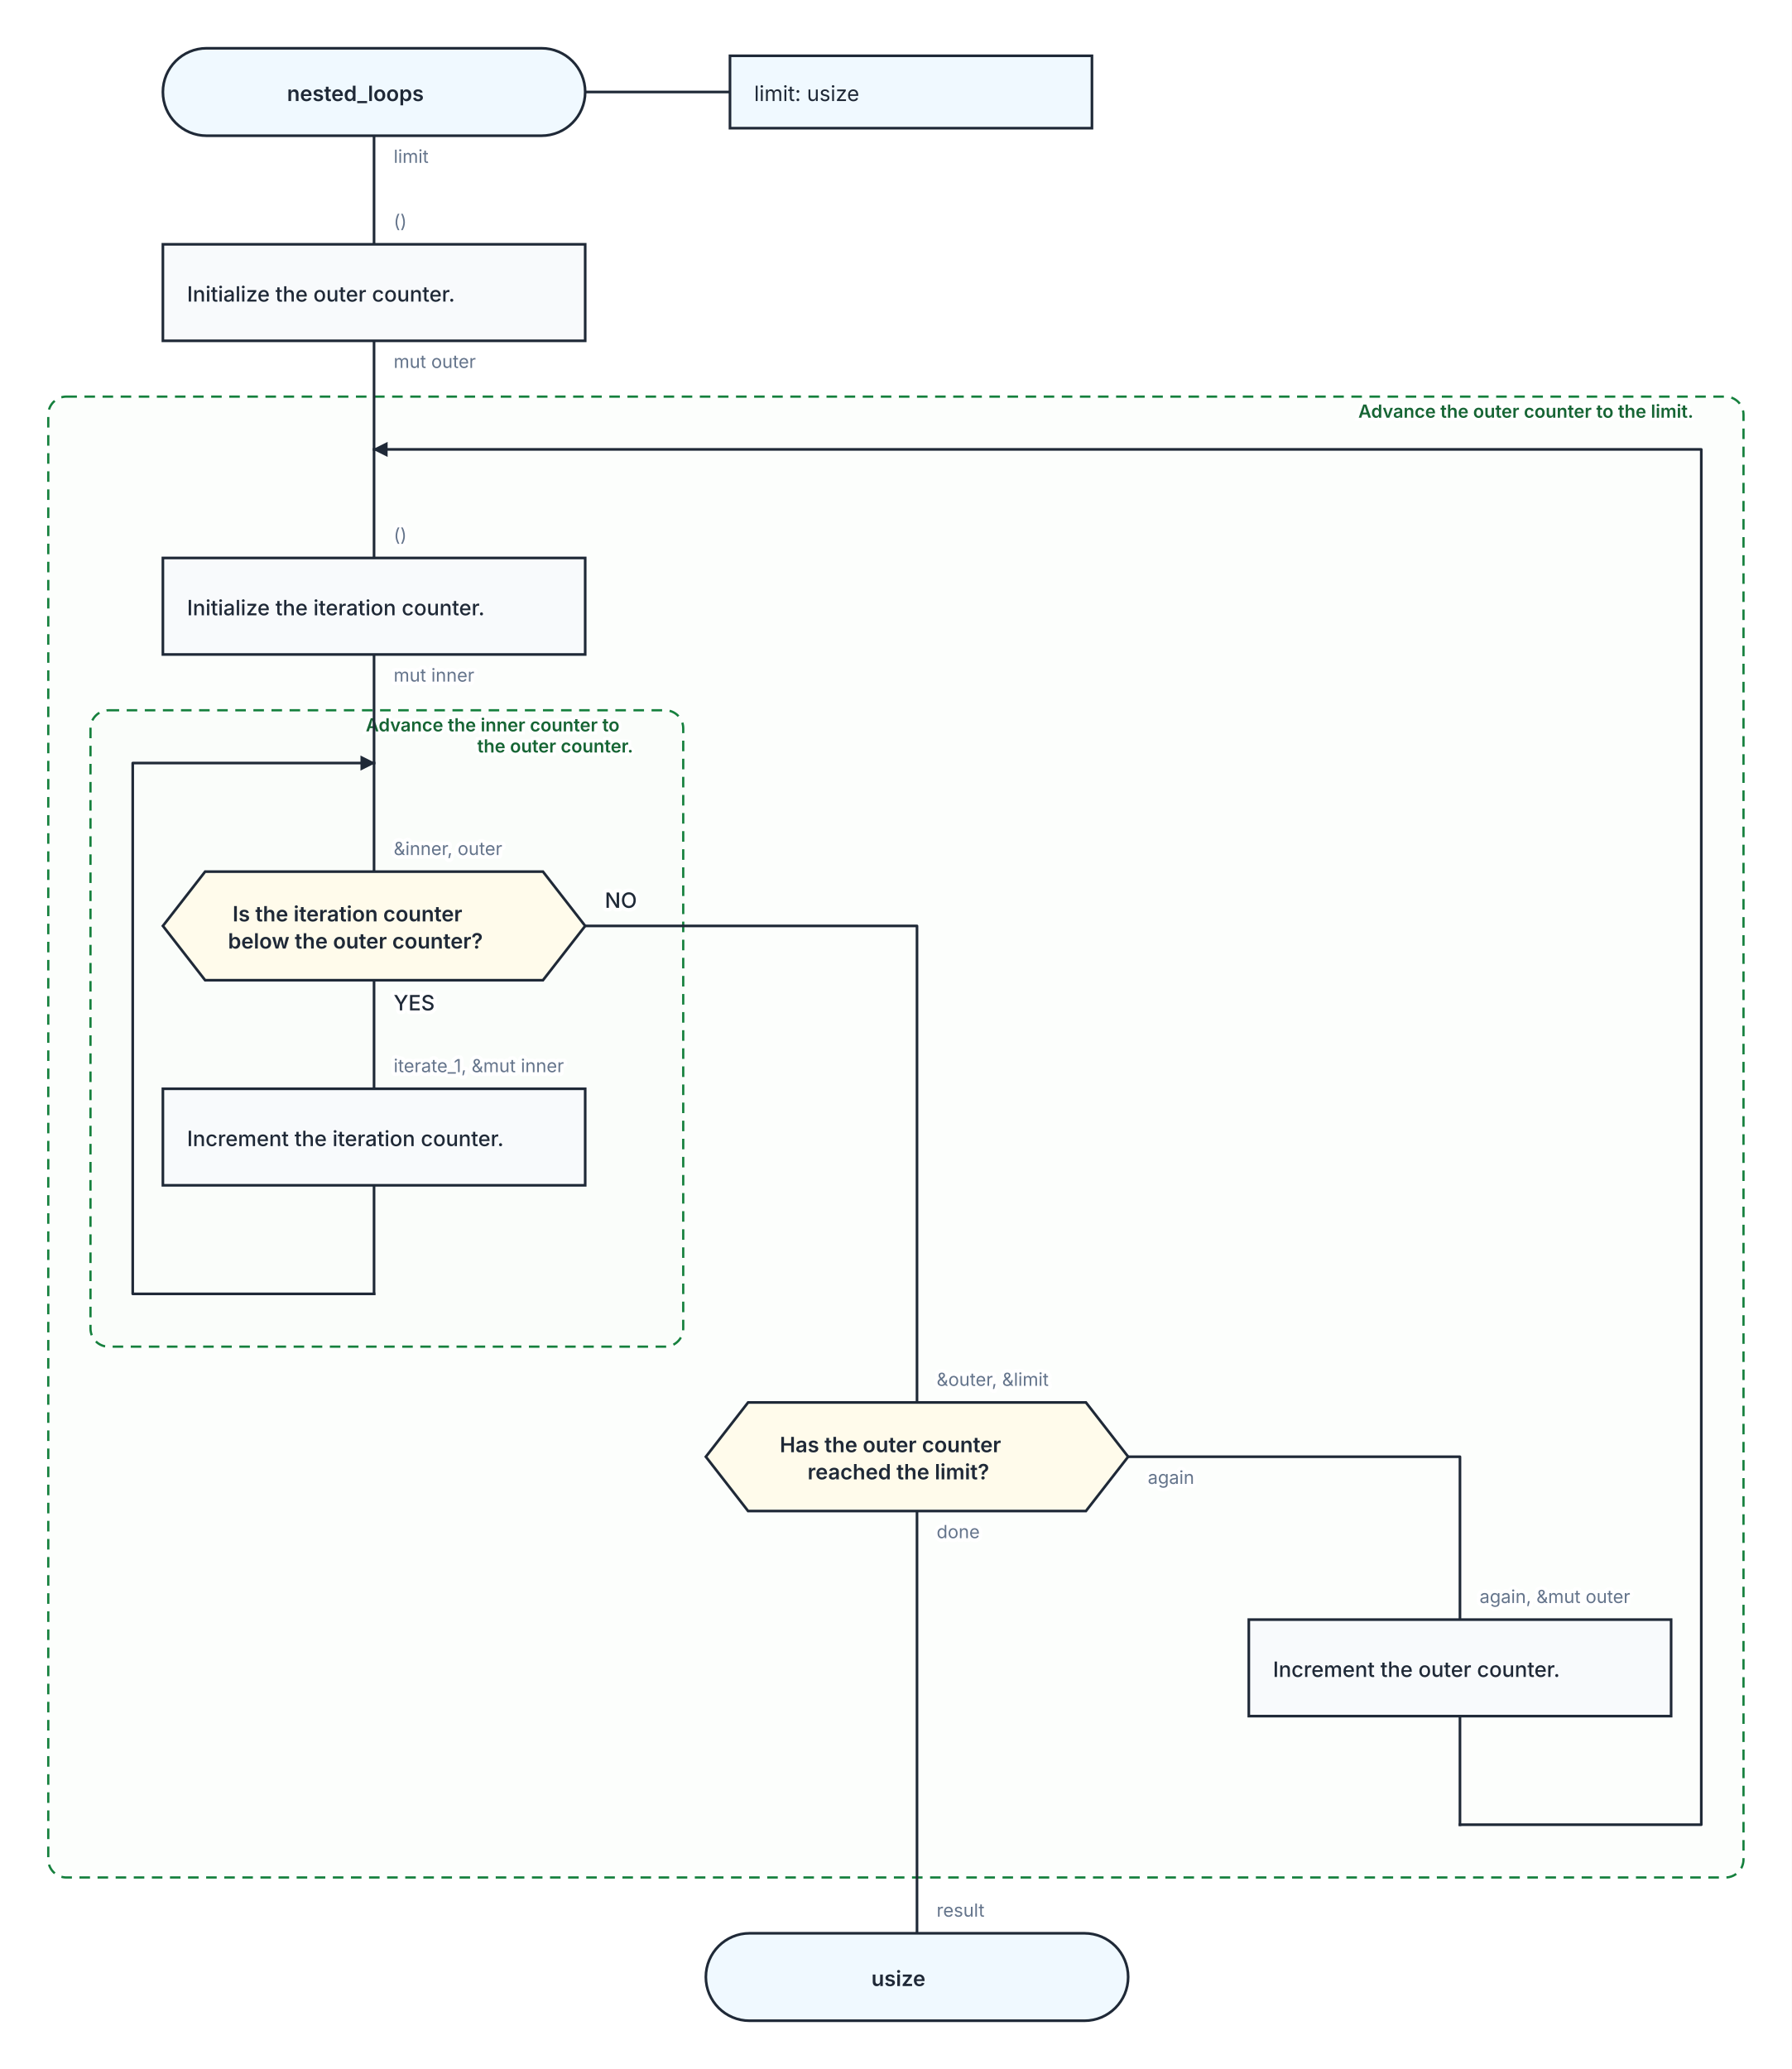
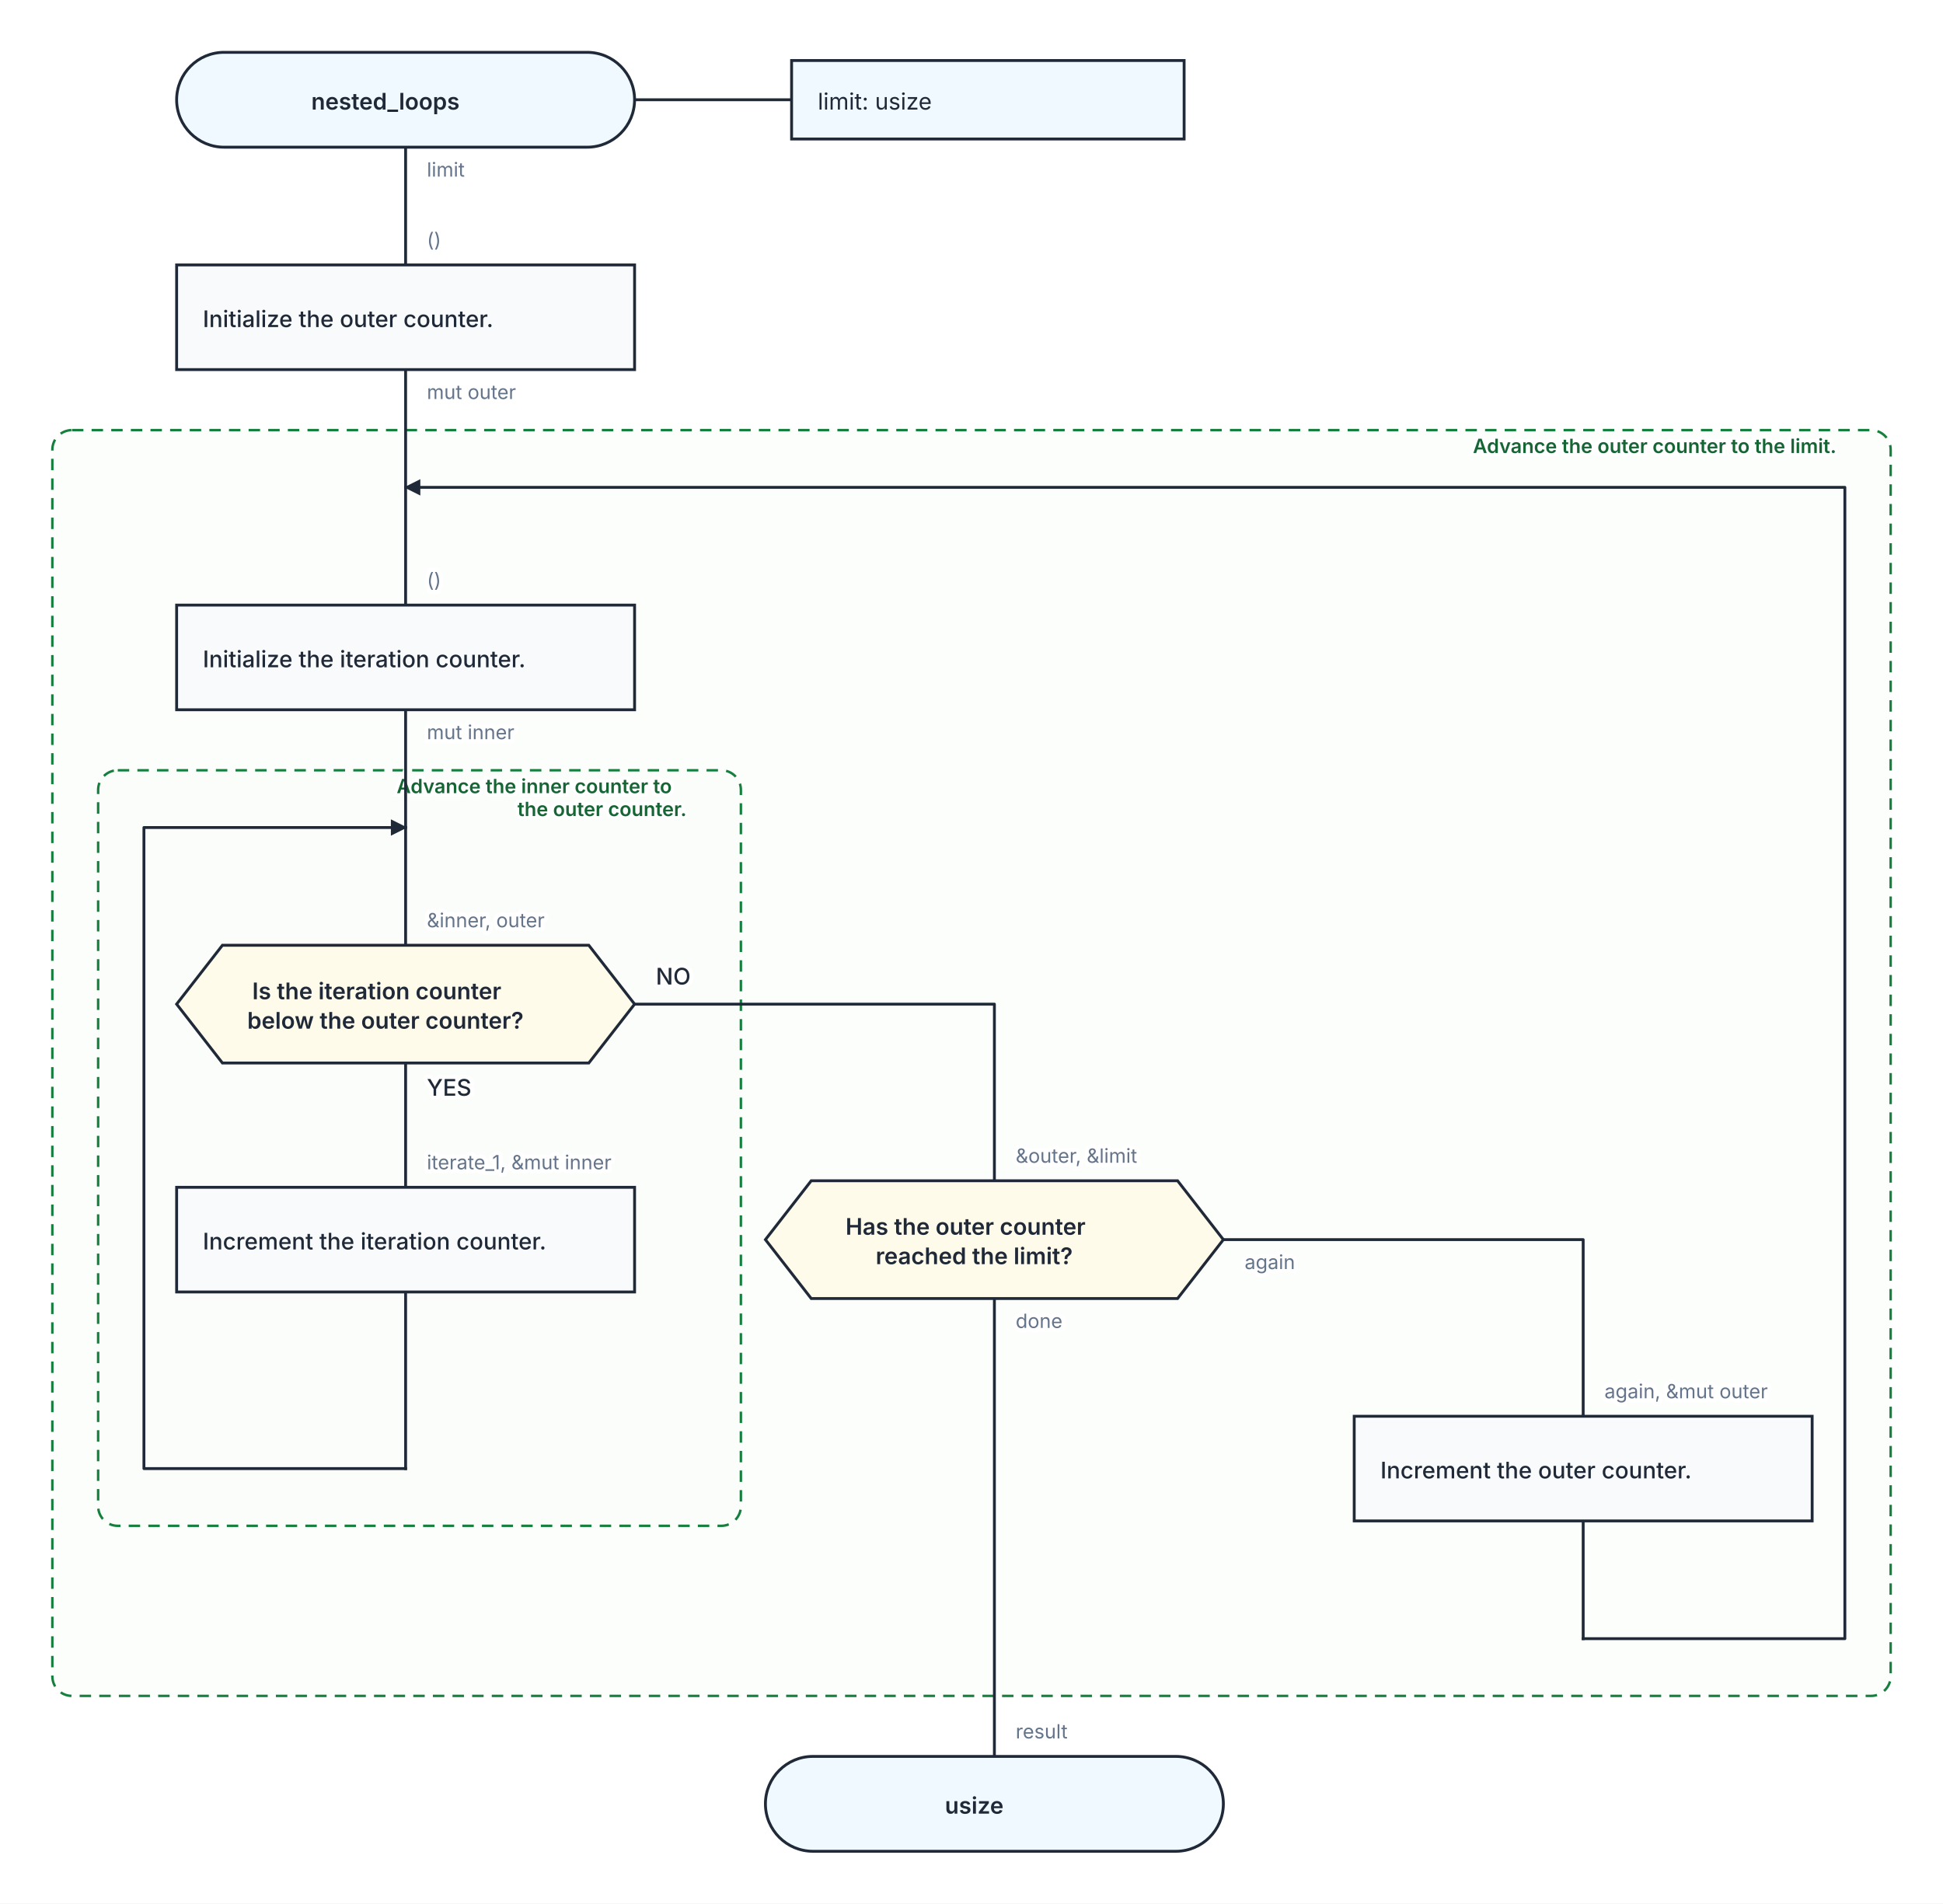
- <svg xmlns="http://www.w3.org/2000/svg" width="1188" height="1372" viewBox="0 0 1188 1372" role="img" aria-labelledby="kaalang-title" aria-describedby="kaalang-description">
+ <svg xmlns="http://www.w3.org/2000/svg" width="1188" height="1164" viewBox="0 0 1188 1164" role="img" aria-labelledby="kaalang-title" aria-describedby="kaalang-description">
  <defs>
    <style>
      svg { color: #1f2937; font-family: Inter, ui-sans-serif, system-ui, -apple-system, BlinkMacSystemFont, "Segoe UI", sans-serif; text-rendering: optimizeLegibility; }
      .connection { fill: none; stroke: currentColor; stroke-width: 1.75; stroke-linecap: square; stroke-linejoin: round; }
      .connection-label { fill: #64748b; font-size: 12px; font-weight: 400; paint-order: stroke; stroke: #ffffff; stroke-width: 5px; stroke-linejoin: round; text-anchor: start; }
      .branch-label { fill: currentColor; font-weight: 500; }
      .parameter-link { fill: none; stroke: currentColor; stroke-width: 1.75; }
      .node-shape { fill: #ffffff; stroke: currentColor; stroke-width: 1.75; }
      .start .node-shape, .end .node-shape, .parameter-panel .node-shape { fill: #f0f9ff; }
      .action .node-shape, .call .node-shape { fill: #f8fafc; }
      .call-bars { fill: none; stroke: currentColor; stroke-width: 1.75; }
      .loop .node-shape { fill: #f0fdf4; stroke-width: 2; }
      .loop-marker { fill: #15803d; font-size: 20px; font-weight: 700; text-anchor: middle; }
      .question .node-shape { fill: #fffbeb; }
      .select .node-shape, .case .node-shape { fill: #f5f3ff; }
      .label { fill: currentColor; font-size: 14px; text-anchor: middle; }
      .start .label, .question .label, .select .label, .case .label, .end .label { font-weight: 600; }
      .action .label, .call .label, .loop .label { font-weight: 500; text-anchor: start; }
      .parameter-panel .label { font-weight: 400; text-anchor: start; }
      .cycle-boundary { fill: #f0fdf433; stroke: #15803d; stroke-width: 1.5; stroke-dasharray: 7 5; }
      .cycle-caption { fill: #166534; font-size: 12px; font-weight: 600; paint-order: stroke; stroke: #ffffff; stroke-width: 4px; }
    </style>
  </defs>
  <rect width="100%" height="100%" fill="#ffffff" />
  <g class="cycle-regions">
    <g>
-       <rect class="cycle-boundary" x="32" y="263" width="1124" height="982" rx="12" />
+       <rect class="cycle-boundary" x="32" y="263" width="1124" height="774" rx="12" />
      <text class="cycle-caption" x="1144" y="277" text-anchor="end" xml:space="preserve">
        <tspan x="1144" dy="0">Advance the outer counter to the limit.</tspan>
      </text>
    </g>
    <g>
-       <rect class="cycle-boundary" x="60" y="471" width="393" height="422" rx="12" />
+       <rect class="cycle-boundary" x="60" y="471" width="393" height="462" rx="12" />
      <text class="cycle-caption" x="441" y="485" text-anchor="end" xml:space="preserve">
        <tspan x="441" dy="0">Advance the inner counter to </tspan>
        <tspan x="441" dy="14">the outer counter.</tspan>
      </text>
    </g>
  </g>
  <g class="connections">
    <defs>
      <marker id="loop-arrow" markerWidth="10" markerHeight="10" refX="9" refY="5" orient="auto" markerUnits="userSpaceOnUse">
        <path d="M 0 0 L 10 5 L 0 10 Z" fill="currentColor" />
      </marker>
    </defs>
-     <path class="connection" d="       M 248 90 L 248 162       M 248 226 L 248 298       M 248 434 L 248 506       M 248 650 L 248 722       M 388 614 L 608 614 L 608 930       M 248 786 L 248 858       M 608 1002 L 608 1282       M 748 966 L 968 966 L 968 1074       M 968 1138 L 968 1210       M 248 298 L 248 370       M 248 506 L 248 578     " />
-     <path class="connection" d="       M 248 858 L 88 858 L 88 506 L 248 506     " marker-end="url(#loop-arrow)" />
-     <path class="connection" d="       M 968 1210 L 1128 1210 L 1128 298 L 248 298     " marker-end="url(#loop-arrow)" />
+     <path class="connection" d="       M 248 90 L 248 162       M 248 226 L 248 298       M 248 434 L 248 506       M 248 650 L 248 726       M 388 614 L 608 614 L 608 722       M 248 790 L 248 898       M 608 794 L 608 1074       M 748 758 L 968 758 L 968 866       M 968 930 L 968 1002       M 248 298 L 248 370       M 248 506 L 248 578     " />
+     <path class="connection" d="       M 248 898 L 88 898 L 88 506 L 248 506     " marker-end="url(#loop-arrow)" />
+     <path class="connection" d="       M 968 1002 L 1128 1002 L 1128 298 L 248 298     " marker-end="url(#loop-arrow)" />
    <text class="connection-label" x="261" y="108" xml:space="preserve">
      <tspan x="261" dy="0">limit</tspan>
    </text>
    <text class="connection-label" x="261" y="244" xml:space="preserve">
      <tspan x="261" dy="0">mut outer</tspan>
    </text>
    <text class="connection-label" x="261" y="452" xml:space="preserve">
      <tspan x="261" dy="0">mut inner</tspan>
    </text>
    <text class="connection-label branch-label" style="font-size: 14px" x="261" y="670" xml:space="preserve">
      <tspan x="261" dy="0">YES</tspan>
    </text>
    <text class="connection-label branch-label" style="font-size: 14px" x="401" y="602" xml:space="preserve">
      <tspan x="401" dy="0">NO</tspan>
    </text>
-     <text class="connection-label" x="621" y="1020" xml:space="preserve">
+     <text class="connection-label" x="621" y="812" xml:space="preserve">
      <tspan x="621" dy="0">done</tspan>
    </text>
-     <text class="connection-label" x="761" y="984" xml:space="preserve">
+     <text class="connection-label" x="761" y="776" xml:space="preserve">
      <tspan x="761" dy="0">again</tspan>
    </text>
    <text class="connection-label" x="261" y="151" xml:space="preserve">
      <tspan x="261" dy="0">()</tspan>
    </text>
    <text class="connection-label" x="261" y="359" xml:space="preserve">
      <tspan x="261" dy="0">()</tspan>
    </text>
    <text class="connection-label" x="261" y="567" xml:space="preserve">
      <tspan x="261" dy="0">&amp;inner, outer</tspan>
    </text>
-     <text class="connection-label" x="261" y="711" xml:space="preserve">
+     <text class="connection-label" x="261" y="715" xml:space="preserve">
      <tspan x="261" dy="0">iterate_1, &amp;mut inner</tspan>
    </text>
-     <text class="connection-label" x="621" y="919" xml:space="preserve">
+     <text class="connection-label" x="621" y="711" xml:space="preserve">
      <tspan x="621" dy="0">&amp;outer, &amp;limit</tspan>
    </text>
-     <text class="connection-label" x="981" y="1063" xml:space="preserve">
+     <text class="connection-label" x="981" y="855" xml:space="preserve">
      <tspan x="981" dy="0">again, &amp;mut outer</tspan>
    </text>
-     <text class="connection-label" x="621" y="1271" xml:space="preserve">
+     <text class="connection-label" x="621" y="1063" xml:space="preserve">
      <tspan x="621" dy="0">result</tspan>
    </text>
  </g>
  <g class="nodes">
    <path class="parameter-link" d="M 388 61 L 484 61" />
    <g class="parameter-panel" transform="translate(604 61)">
      <rect class="node-shape" x="-120" y="-24" width="240" height="48" />
      <text class="label" x="-104" y="6" xml:space="preserve">
        <tspan x="-104" dy="0">limit: usize</tspan>
      </text>
    </g>
    <g class="node start" transform="translate(248 61)">
      <rect class="node-shape" x="-140" y="-29" width="280" height="58" rx="29" />
      <text class="label" y="6" xml:space="preserve">
        <tspan x="0" dy="0">nested_loops</tspan>
      </text>
    </g>
    <g class="node action" transform="translate(248 194)">
      <rect class="node-shape" x="-140" y="-32" width="280" height="64" />
      <text class="label" y="6" xml:space="preserve">
        <tspan x="-124" dy="0">Initialize the outer counter.</tspan>
      </text>
    </g>
    <g class="node action" transform="translate(248 402)">
      <rect class="node-shape" x="-140" y="-32" width="280" height="64" />
      <text class="label" y="6" xml:space="preserve">
        <tspan x="-124" dy="0">Initialize the iteration counter.</tspan>
      </text>
    </g>
    <g class="node question" transform="translate(248 614)">
      <polygon class="node-shape" points="-112,-36 112,-36 140,0 112,36 -112,36 -140,0" />
      <text class="label" y="-3" xml:space="preserve">
        <tspan x="0" dy="0">Is the iteration counter </tspan>
        <tspan x="0" dy="18">below the outer counter?</tspan>
      </text>
    </g>
-     <g class="node action" transform="translate(248 754)">
+     <g class="node action" transform="translate(248 758)">
      <rect class="node-shape" x="-140" y="-32" width="280" height="64" />
      <text class="label" y="6" xml:space="preserve">
        <tspan x="-124" dy="0">Increment the iteration counter.</tspan>
      </text>
    </g>
-     <g class="node question" transform="translate(608 966)">
+     <g class="node question" transform="translate(608 758)">
      <polygon class="node-shape" points="-112,-36 112,-36 140,0 112,36 -112,36 -140,0" />
      <text class="label" y="-3" xml:space="preserve">
        <tspan x="0" dy="0">Has the outer counter </tspan>
        <tspan x="0" dy="18">reached the limit?</tspan>
      </text>
    </g>
-     <g class="node action" transform="translate(968 1106)">
+     <g class="node action" transform="translate(968 898)">
      <rect class="node-shape" x="-140" y="-32" width="280" height="64" />
      <text class="label" y="6" xml:space="preserve">
        <tspan x="-124" dy="0">Increment the outer counter.</tspan>
      </text>
    </g>
-     <g class="node end" transform="translate(608 1311)">
+     <g class="node end" transform="translate(608 1103)">
      <rect class="node-shape" x="-140" y="-29" width="280" height="58" rx="29" />
      <text class="label" y="6" xml:space="preserve">
        <tspan x="0" dy="0">usize</tspan>
      </text>
    </g>
  </g>
</svg>
